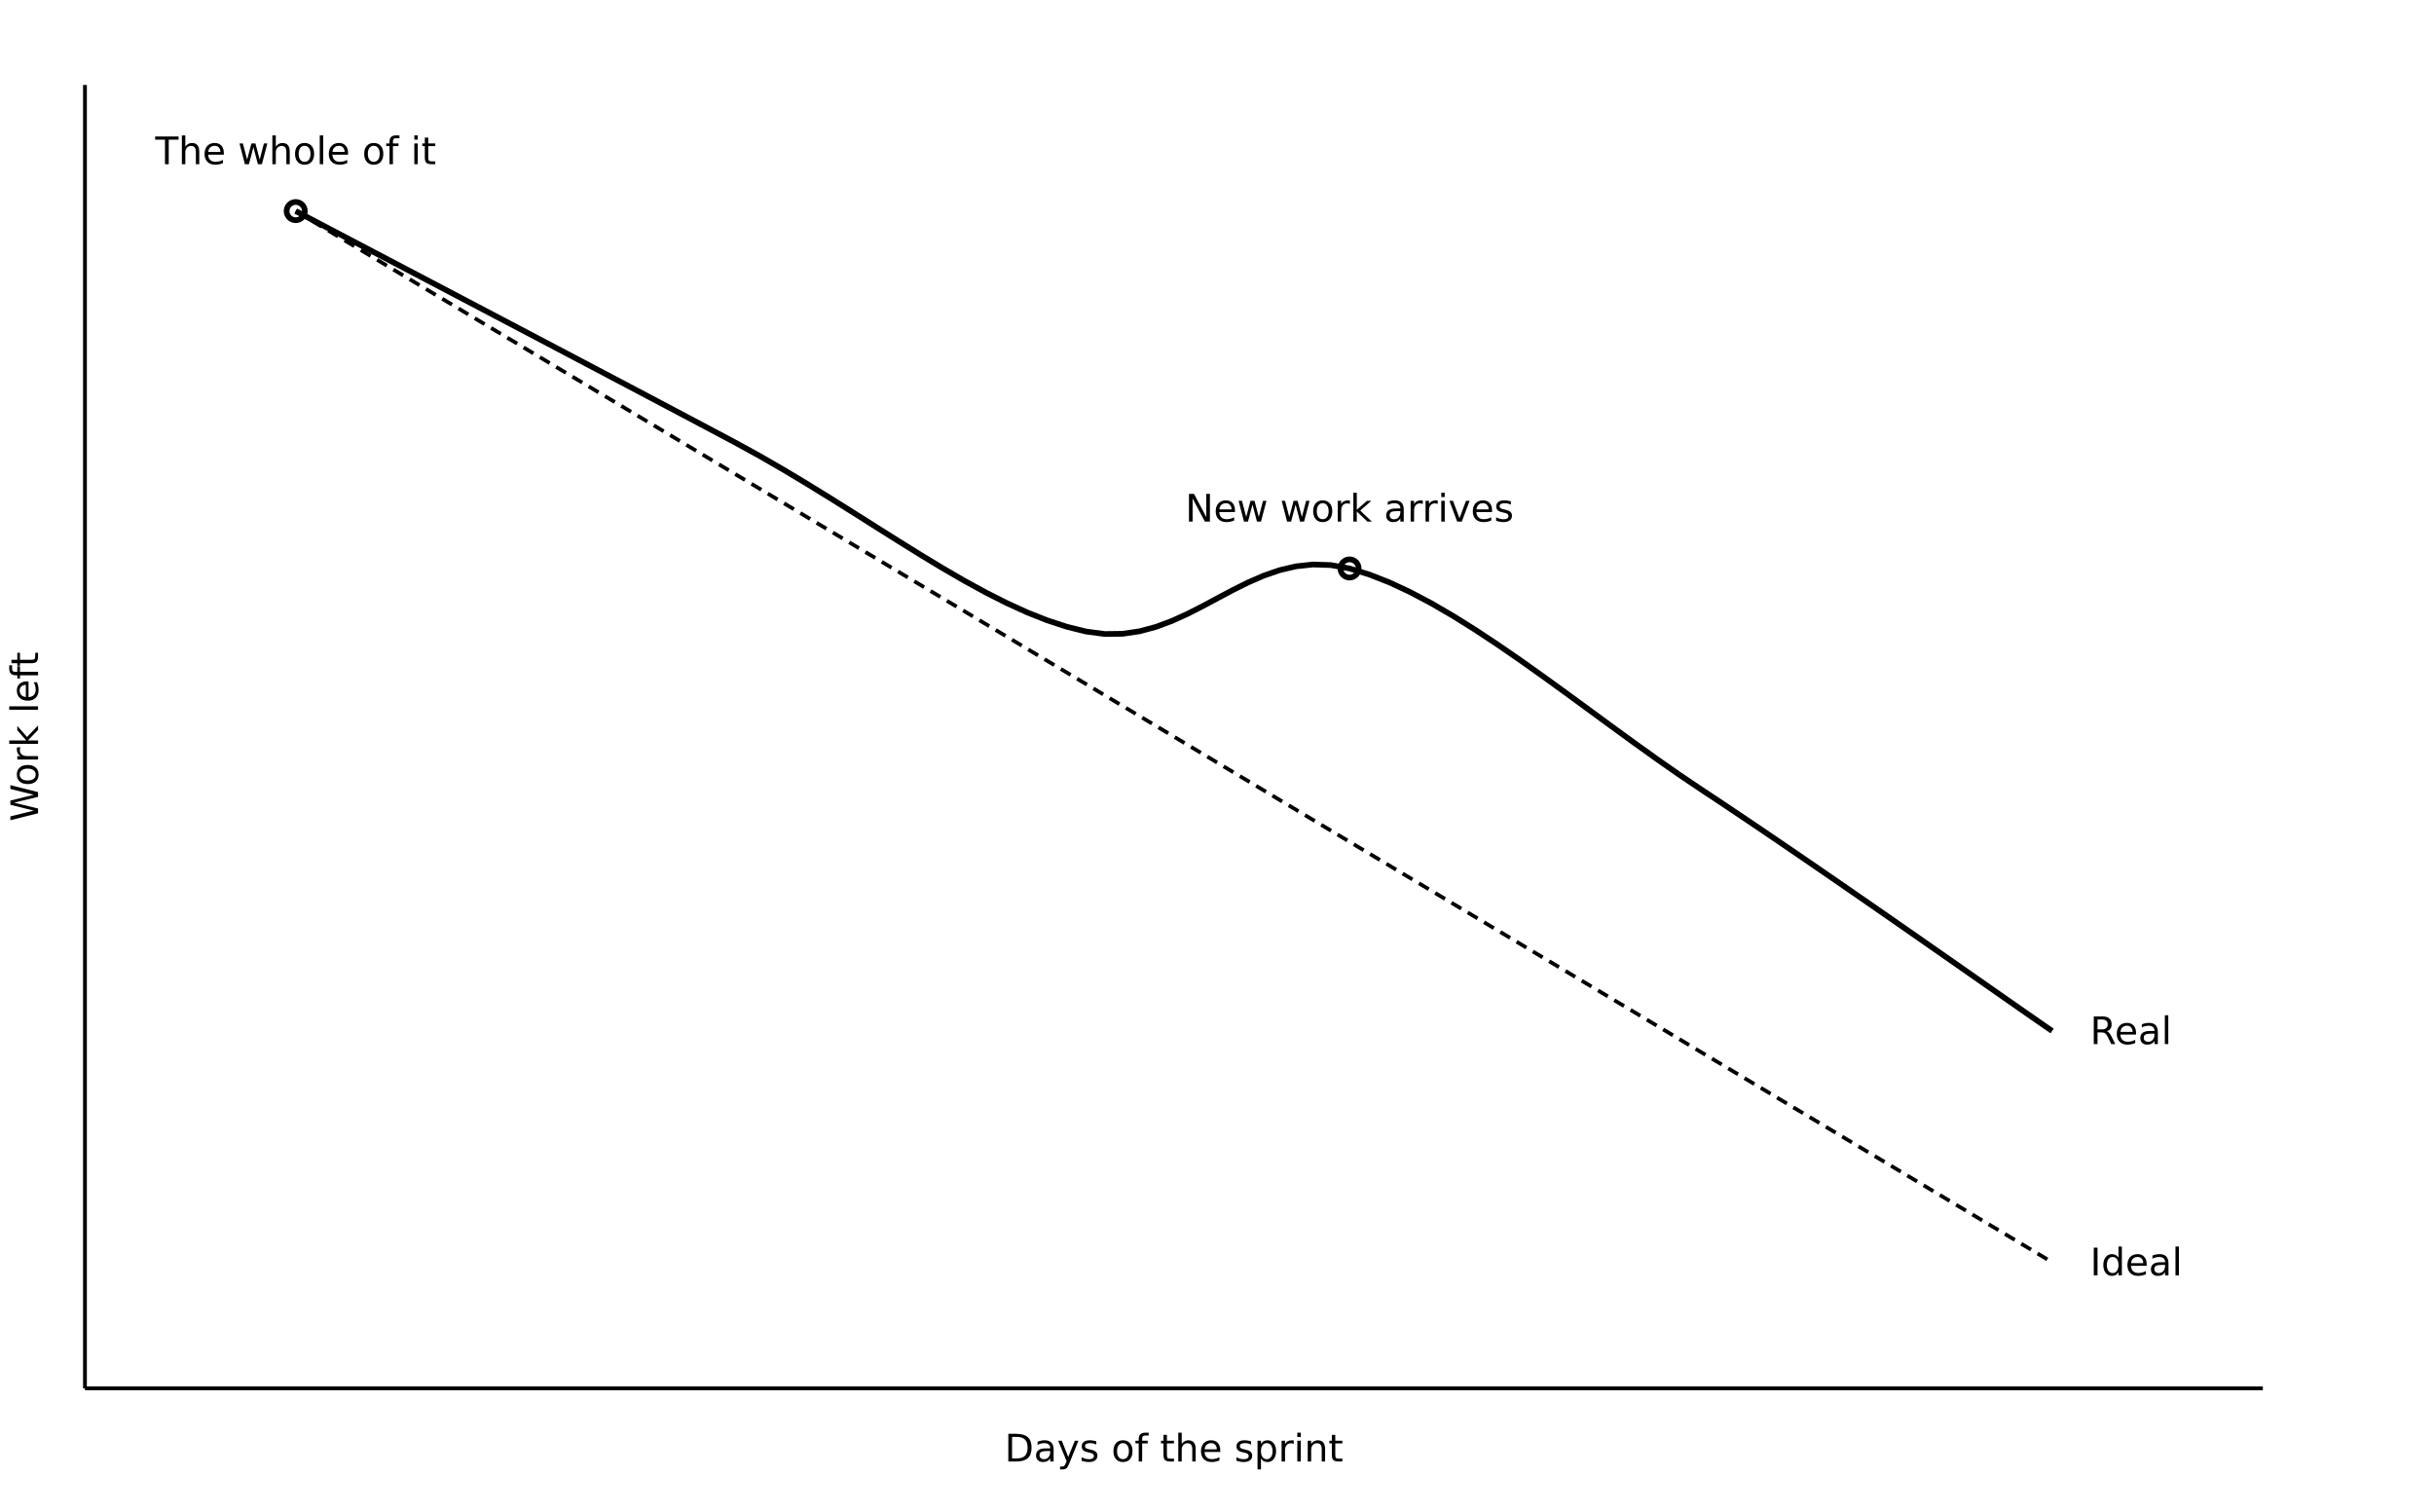
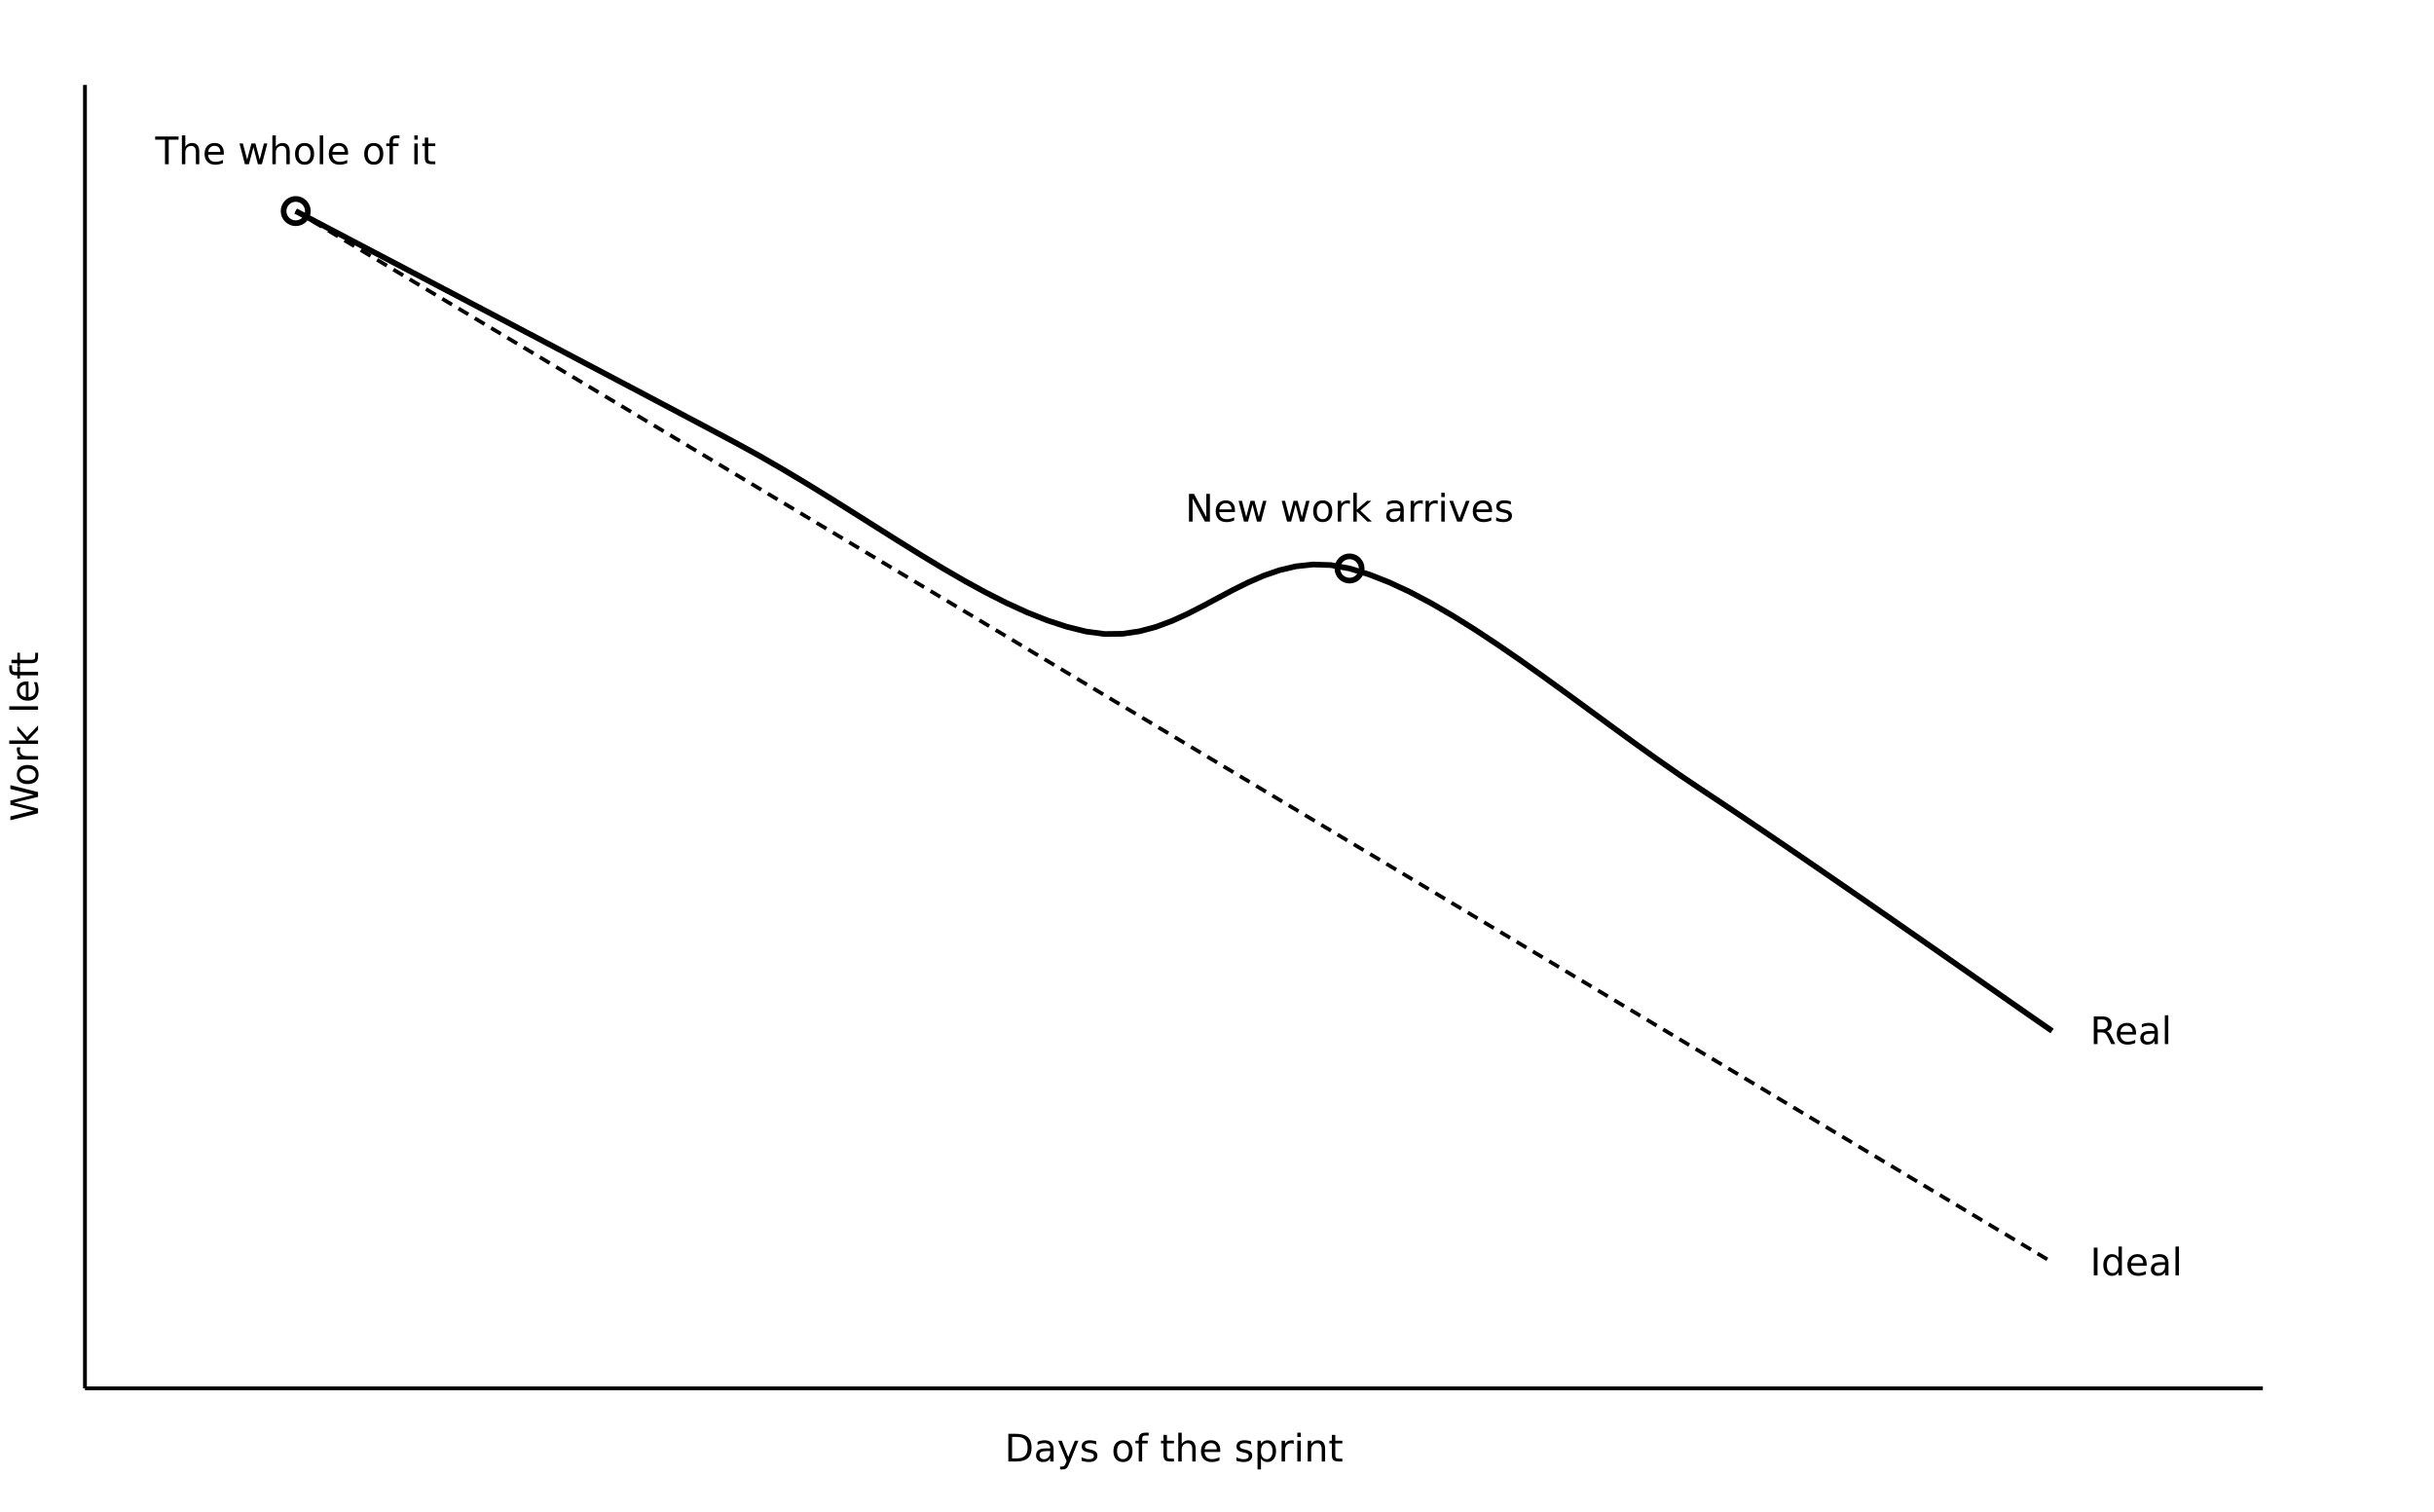
- <svg xmlns="http://www.w3.org/2000/svg" viewBox="-0.75 -0.75 641.5 398.3" role="img" aria-labelledby="ds6c9b764dfe-title ds6c9b764dfe-desc">
+ <svg xmlns="http://www.w3.org/2000/svg" viewBox="-0.75 -0.75 641.5 398.3" role="img" aria-labelledby="ds866a8c7804-title ds866a8c7804-desc">
  <path d="M 21.641 21.641 L 21.641 365.159" fill="none" stroke="currentColor" stroke-width="1" />
  <path d="M 21.641 365.159 L 595.645 365.159" fill="none" stroke="currentColor" stroke-width="1" />
  <text x="308.643" y="384.442" font-family="'DejaVu Sans', sans-serif" font-size="10" fill="currentColor" text-anchor="middle">Days of the sprint</text>
  <text x="9.282" y="193.4" font-family="'DejaVu Sans', sans-serif" font-size="10" fill="currentColor" text-anchor="middle" transform="rotate(-90 9.282 193.4)">Work left</text>
  <path d="M 77.189 54.884 L 540.096 331.916" fill="none" stroke="currentColor" stroke-width="1" stroke-dasharray="3 2" />
  <text x="550.096" y="335.378" font-family="'DejaVu Sans', sans-serif" font-size="10" fill="currentColor">Ideal</text>
  <path d="M 77.189 54.884 L 81.286 57.04 L 86.276 59.662 L 92.056 62.698 L 98.526 66.095 L 105.584 69.801 L 113.128 73.763 L 121.056 77.927 L 129.266 82.241 L 137.658 86.653 L 146.128 91.109 L 154.576 95.558 L 162.899 99.945 L 170.997 104.219 L 178.767 108.327 L 186.107 112.215 L 192.916 115.831 L 199.38 119.374 L 205.754 123.049 L 212.038 126.816 L 218.231 130.635 L 224.334 134.465 L 230.346 138.264 L 236.268 141.994 L 242.1 145.612 L 247.841 149.079 L 253.492 152.354 L 259.052 155.396 L 264.522 158.165 L 269.901 160.62 L 275.19 162.721 L 280.389 164.427 L 285.497 165.697 L 290.43 166.347 L 295.126 166.289 L 299.618 165.627 L 303.941 164.463 L 308.128 162.902 L 312.214 161.046 L 316.231 159 L 320.215 156.867 L 324.199 154.749 L 328.217 152.752 L 332.302 150.977 L 336.489 149.53 L 340.812 148.512 L 345.304 148.028 L 350 148.181 L 354.933 149.075 L 360.084 150.646 L 365.398 152.73 L 370.86 155.275 L 376.451 158.23 L 382.156 161.545 L 387.956 165.169 L 393.836 169.052 L 399.777 173.142 L 405.764 177.389 L 411.779 181.743 L 417.806 186.151 L 423.827 190.565 L 429.825 194.932 L 435.784 199.203 L 441.686 203.326 L 447.514 207.252 L 453.47 211.198 L 459.72 215.387 L 466.196 219.766 L 472.83 224.285 L 479.554 228.893 L 486.301 233.54 L 493.003 238.174 L 499.591 242.746 L 505.999 247.204 L 512.159 251.498 L 518.001 255.577 L 523.46 259.39 L 528.467 262.886 L 532.953 266.015 L 536.852 268.726 L 540.096 270.969" fill="none" stroke="currentColor" stroke-width="1.5" />
  <text x="550.096" y="274.431" font-family="'DejaVu Sans', sans-serif" font-size="10" fill="currentColor">Real</text>
-   <ellipse cx="77.189" cy="54.884" rx="2.4" ry="2.4" fill="none" stroke="currentColor" stroke-width="1.5" />
+   <ellipse cx="77.189" cy="54.884" rx="3.2" ry="3.2" fill="none" stroke="currentColor" stroke-width="1.5" />
  <text x="77.189" y="42.526" font-family="'DejaVu Sans', sans-serif" font-size="10" fill="currentColor" text-anchor="middle">The whole of it</text>
-   <ellipse cx="354.933" cy="149.075" rx="2.4" ry="2.4" fill="none" stroke="currentColor" stroke-width="1.5" />
+   <ellipse cx="354.933" cy="149.075" rx="3.2" ry="3.2" fill="none" stroke="currentColor" stroke-width="1.5" />
  <text x="354.933" y="136.717" font-family="'DejaVu Sans', sans-serif" font-size="10" fill="currentColor" text-anchor="middle">New work arrives</text>
</svg>
